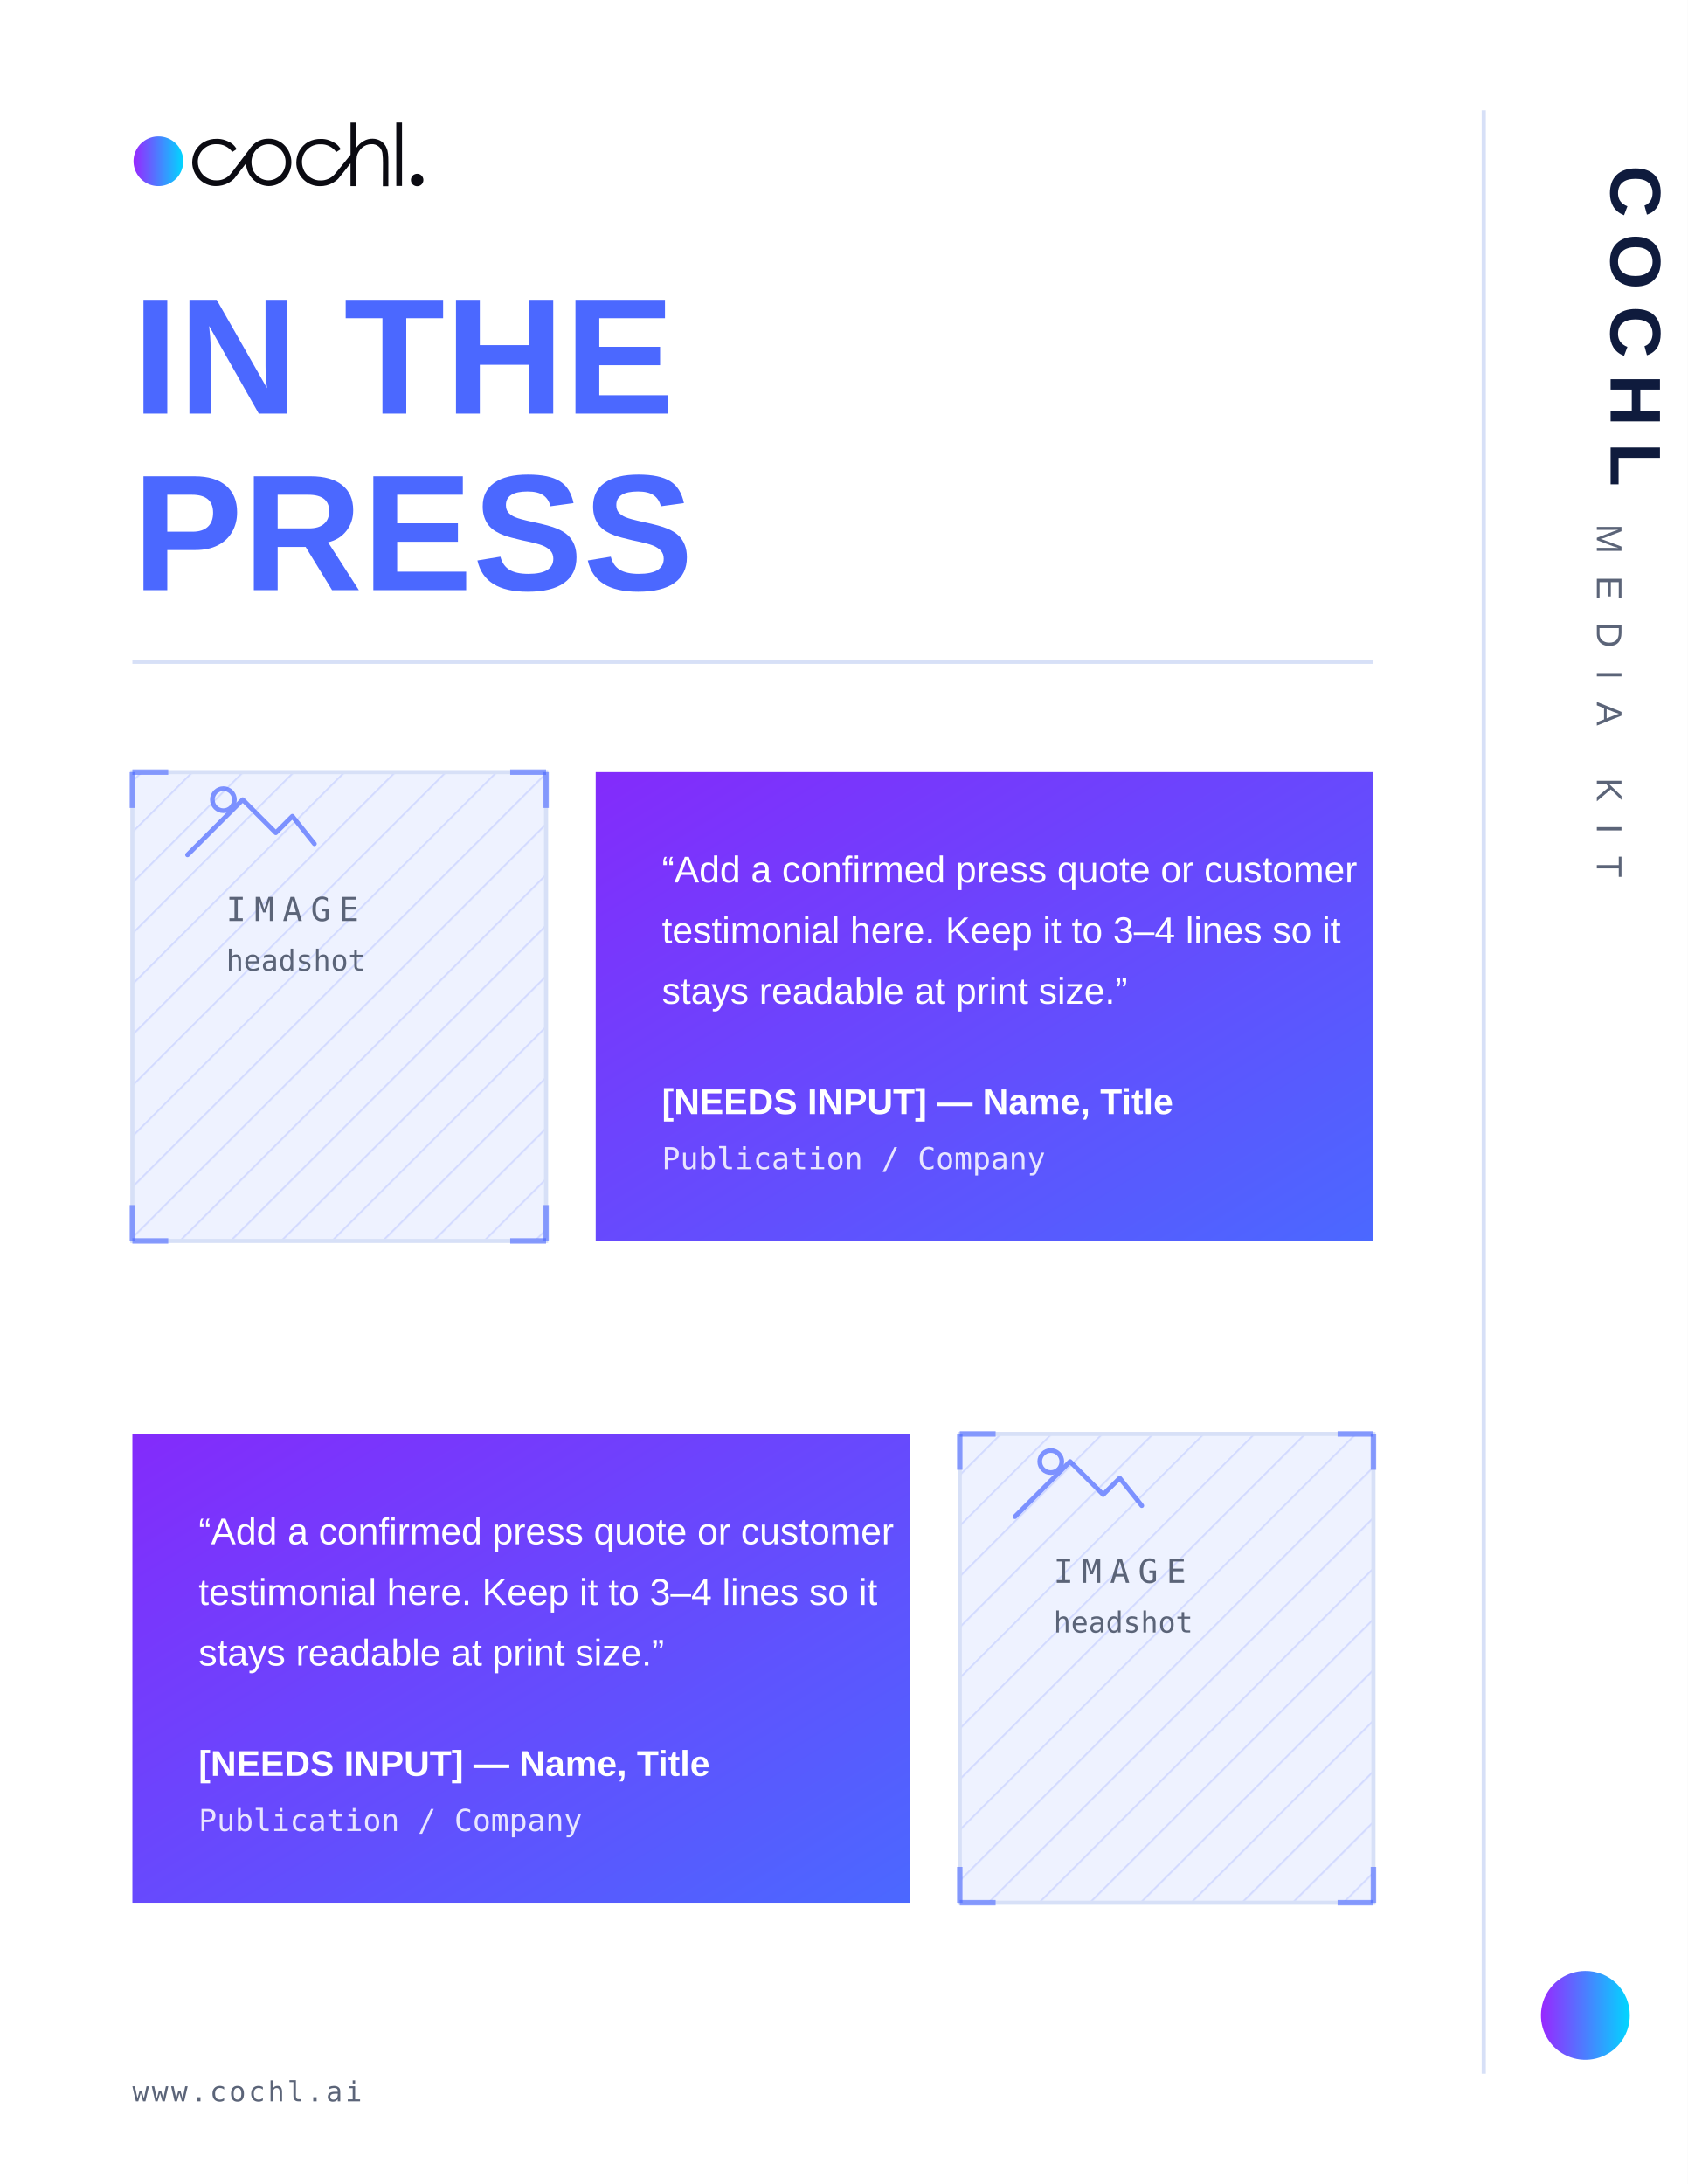
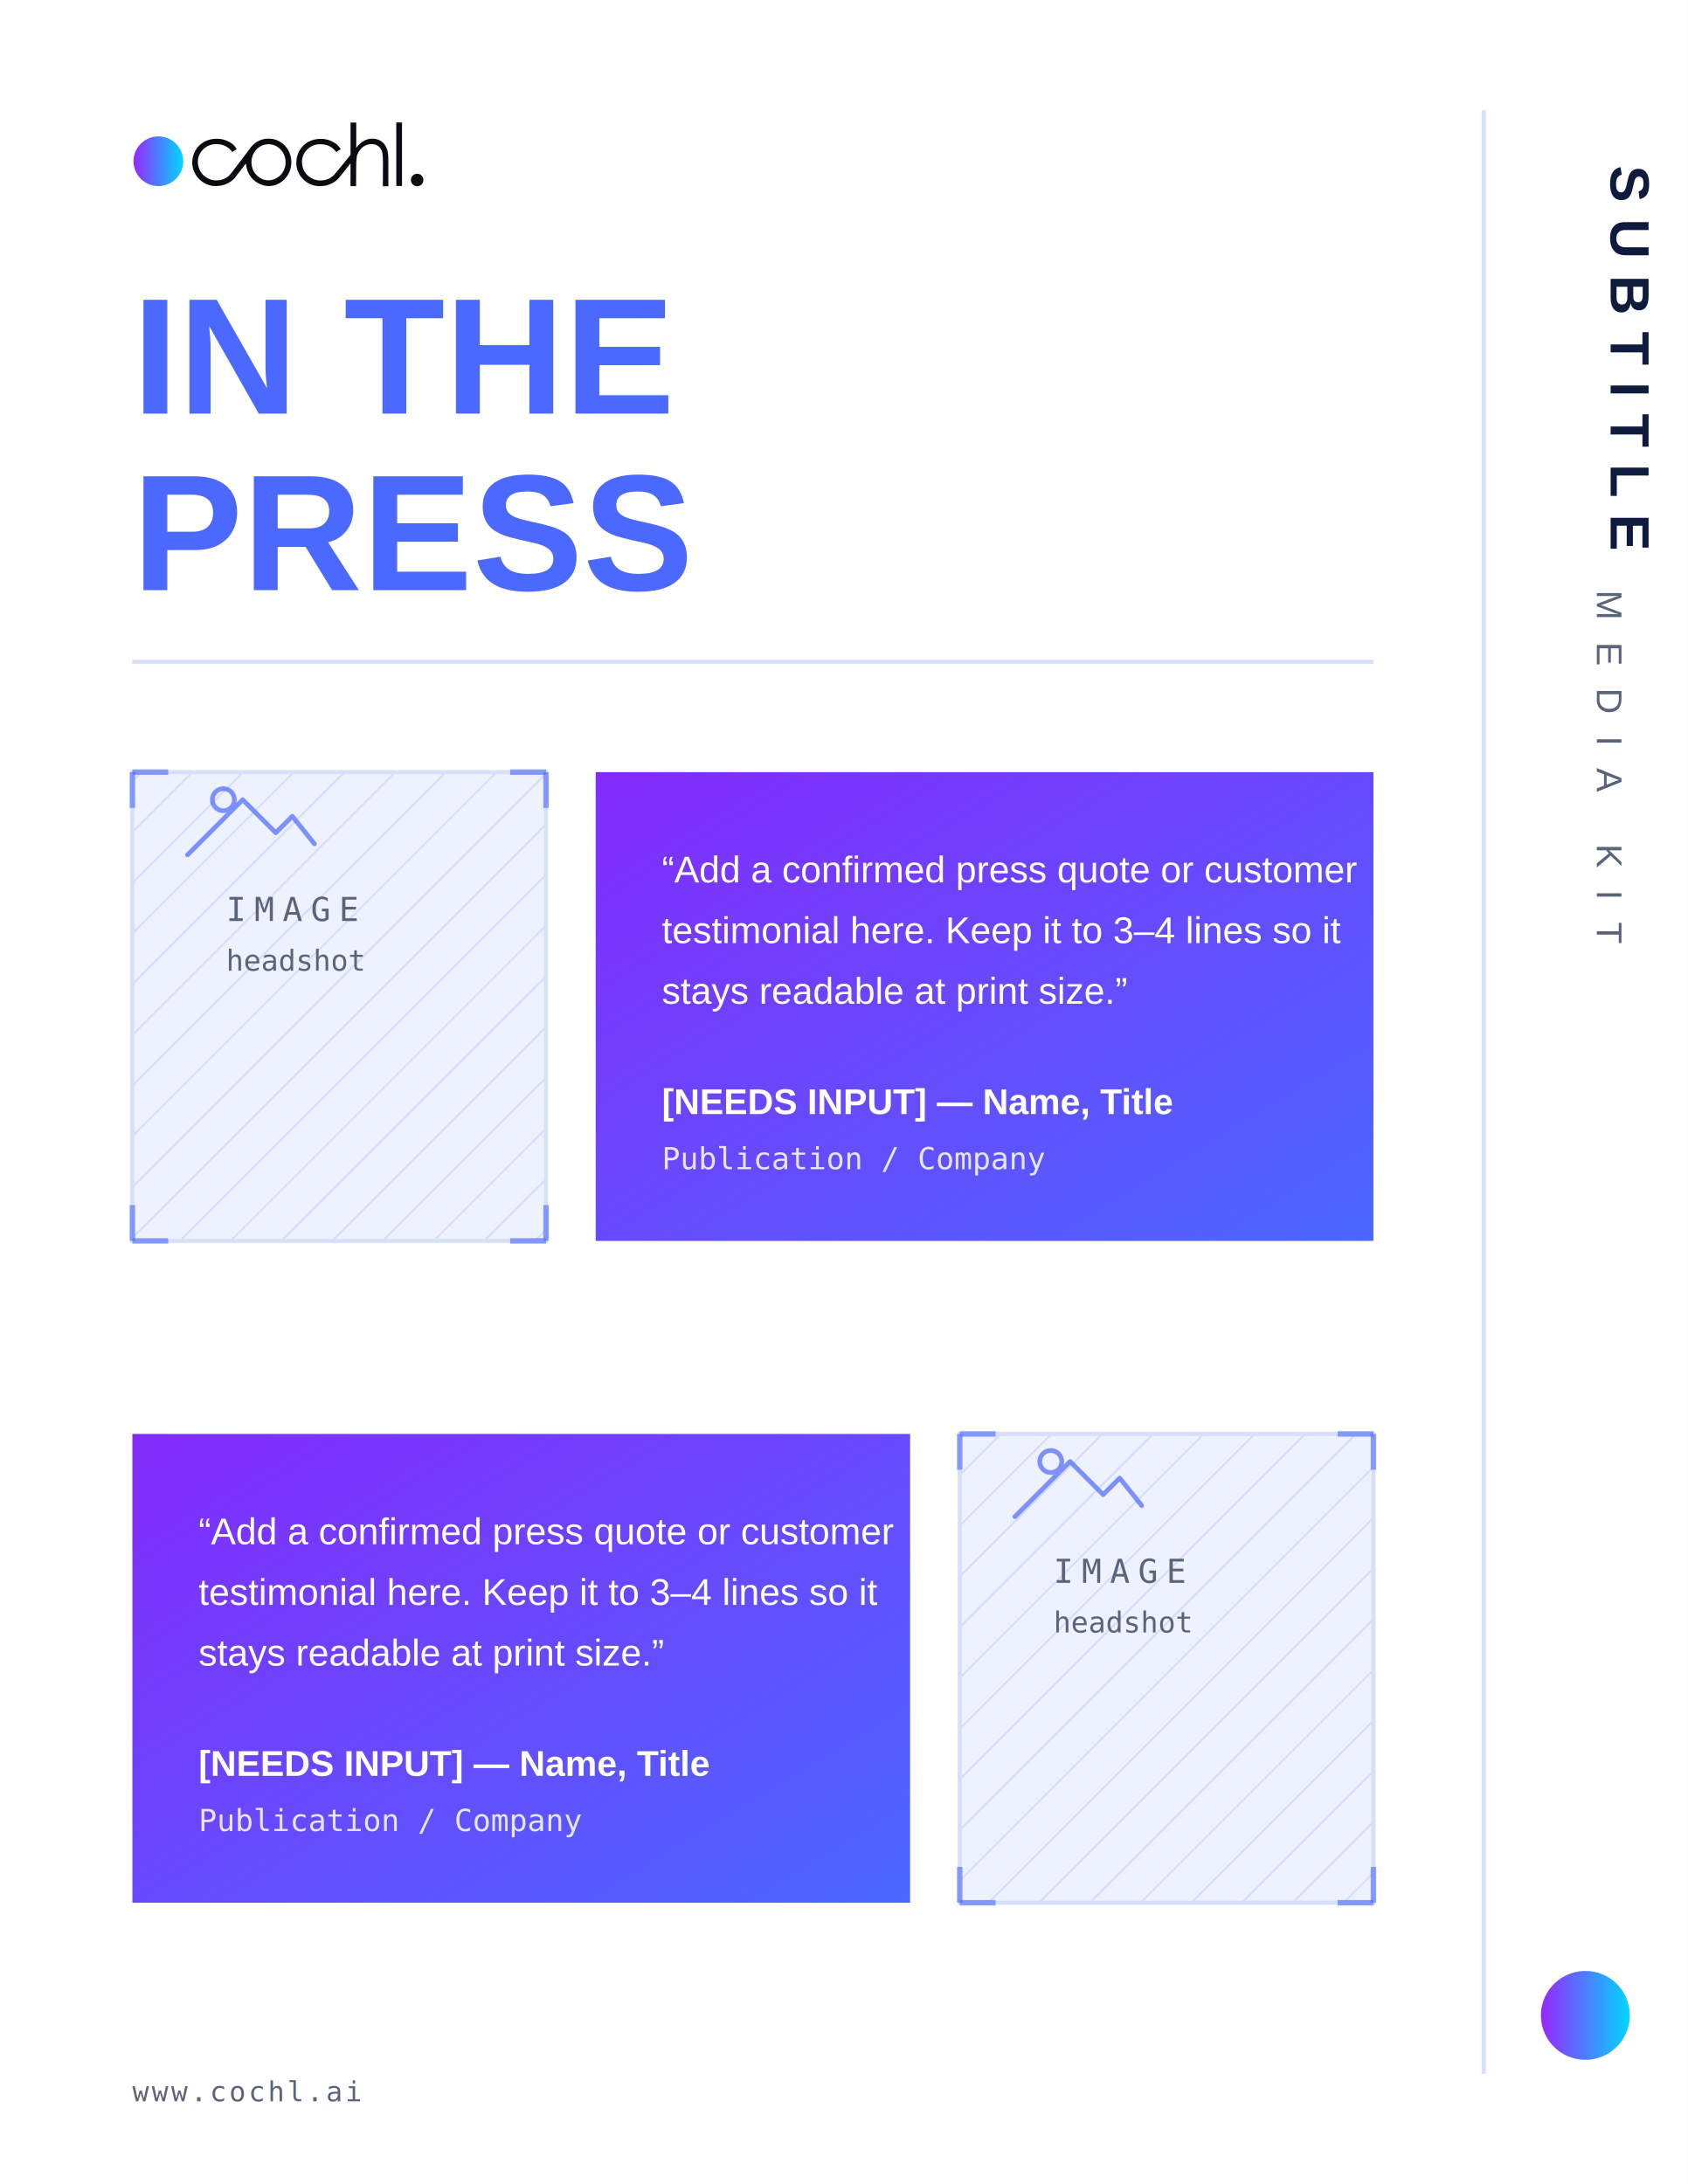
<svg xmlns="http://www.w3.org/2000/svg" width="612" height="792" viewBox="0 0 612 792">
  <defs>
    <linearGradient id="cg" x1="2" y1="69.5" x2="89.1" y2="69.5" gradientUnits="userSpaceOnUse">
      <stop stop-color="#9827FF" />
      <stop offset="0.5" stop-color="#4B7EFF" />
      <stop offset="1" stop-color="#00D7FF" />
    </linearGradient>
    <linearGradient id="ig" x1="0" y1="0" x2="1" y2="1">
      <stop stop-color="#832BFB" />
      <stop offset="1" stop-color="#4B68FF" />
    </linearGradient>
    <pattern id="hatch" width="13" height="13" patternUnits="userSpaceOnUse" patternTransform="rotate(45)">
      <line x1="0" y1="0" x2="0" y2="13" stroke="#4B68FF" stroke-opacity="0.16" stroke-width="1.4" />
    </pattern>
    <linearGradient id="scrim" x1="0" y1="0" x2="0" y2="1">
      <stop stop-color="#0F1B3D" stop-opacity="0.5" />
      <stop offset="1" stop-color="#0F1B3D" stop-opacity="0" />
    </linearGradient>
  </defs>
  <rect width="612" height="792" fill="#ffffff" />
  <g id="logo" transform="translate(48,44) scale(0.2068966)">
    <path d="M89.175 69.924C89.181 78.536 86.636 86.956 81.861 94.123C77.085 101.289 70.294 106.881 62.344 110.191C54.394 113.502 45.641 114.383 37.191 112.724C28.74 111.065 20.971 106.94 14.862 100.87C8.754 94.799 4.581 87.055 2.869 78.615C1.158 70.175 1.985 61.417 5.246 53.447C8.508 45.477 14.057 38.651 21.194 33.832C28.331 29.012 36.736 26.415 45.347 26.367C51.098 26.303 56.804 27.384 62.132 29.547C67.461 31.71 72.306 34.912 76.385 38.966C80.464 43.02 83.696 47.845 85.891 53.16C88.087 58.475 89.204 64.174 89.175 69.924Z" fill="url(#cg)" />
    <path d="M436.064 34.816C431.563 31.893 426.339 30.356 421.012 30.388C415.608 30.255 410.269 31.606 405.545 34.301C400.336 37.318 395.826 41.457 392.327 46.433V2.152H382.331V58.716C371.271 72.425 354.799 92.776 353.764 93.565C350.651 96.817 346.923 99.385 342.81 101.111C338.697 102.837 334.284 103.685 329.84 103.604C324.049 103.813 318.325 102.284 313.368 99.206C308.422 96.632 304.312 92.638 301.539 87.711C298.821 82.859 297.336 77.383 297.221 71.788C297.104 67.569 297.873 63.373 299.475 59.485C301.077 55.597 303.475 52.108 306.507 49.253C309.563 46.178 313.204 43.783 317.204 42.217C321.203 40.651 325.475 39.949 329.751 40.154C335.075 39.946 340.367 41.081 345.162 43.461C349.957 45.841 354.11 49.392 357.254 53.803L365.179 48.829C362.977 45.079 360.108 41.787 356.721 39.123C353.01 36.564 348.982 34.524 344.744 33.057C340.086 31.411 335.179 30.63 330.254 30.752C322.627 30.584 315.078 32.355 308.282 35.908C301.88 39.524 296.532 44.82 292.786 51.255C289.253 57.673 287.361 64.904 287.285 72.273C287.248 77.723 288.293 83.123 290.357 88.144C292.421 93.166 295.461 97.704 299.292 101.481C303.226 105.466 307.905 108.595 313.048 110.68C318.19 112.765 323.691 113.762 329.219 113.612C336.538 113.664 343.758 111.872 350.245 108.396C354.069 106.343 357.593 103.75 360.714 100.692C361.66 99.843 373.164 85.254 382.272 73.638V113.612H392.031L392.208 82.282C392.078 75.124 392.473 67.966 393.391 60.87C395.025 55.094 398.261 49.93 402.706 46.008C407.18 42.144 412.827 39.999 418.676 39.942C423.206 39.567 427.71 40.933 431.312 43.775C434.914 46.617 437.356 50.732 438.164 55.319C438.933 61.352 439.269 67.434 439.169 73.517L438.962 113.764H448.603V71.03C448.603 59.869 448.041 52.226 445.646 47.312C443.801 42.224 440.451 37.855 436.064 34.816ZM238.609 30.388C233.091 30.28 227.614 31.391 222.552 33.647C217.49 35.903 212.961 39.249 209.273 43.46C207.64 45.272 206.156 47.22 204.837 49.284C195.965 61.233 172.307 92.412 171.065 93.413C168.032 96.698 164.357 99.29 160.28 101.02C156.204 102.75 151.817 103.579 147.407 103.452C141.579 103.66 135.817 102.133 130.817 99.054C125.979 96.403 121.955 92.423 119.195 87.559C116.415 82.724 114.868 77.248 114.7 71.636C114.634 67.405 115.446 63.207 117.083 59.322C118.72 55.437 121.143 51.953 124.193 49.102C127.244 46.029 130.88 43.635 134.875 42.069C138.869 40.503 143.136 39.8 147.407 40.003C152.754 39.809 158.066 40.95 162.888 43.327C167.71 45.704 171.896 49.247 175.087 53.651L182.776 48.677C180.663 44.926 177.861 41.63 174.525 38.972C170.755 36.384 166.655 34.343 162.341 32.906C157.686 31.29 152.794 30.51 147.881 30.601C140.254 30.44 132.707 32.211 125.908 35.757C119.524 39.385 114.188 44.679 110.442 51.103C106.874 57.513 104.942 64.742 104.823 72.122C105.033 83.213 109.497 93.772 117.247 101.511C124.997 109.249 135.408 113.543 146.224 113.461C153.779 113.503 161.236 111.716 167.99 108.244C171.782 106.183 175.275 103.59 178.37 100.54C179.109 99.752 189.666 86.013 199.07 73.79C199.595 84.299 203.962 94.218 211.301 101.571C218.64 108.924 228.412 113.169 238.668 113.461C244.12 113.473 249.515 112.317 254.505 110.066C259.496 107.815 263.973 104.518 267.649 100.389C274.634 92.694 278.559 82.598 278.652 72.085C278.745 61.573 274.999 51.405 268.152 43.582C264.451 39.321 259.894 35.935 254.793 33.657C249.693 31.38 244.171 30.264 238.609 30.388ZM264.426 87.65C261.905 92.425 258.096 96.353 253.454 98.963C248.974 101.876 243.78 103.422 238.476 103.422C233.172 103.422 227.977 101.876 223.497 98.963C218.971 96.198 215.198 92.307 212.526 87.65C210.084 82.734 208.779 77.306 208.711 71.788C208.64 67.609 209.388 63.458 210.912 59.581C212.436 55.705 214.705 52.182 217.583 49.223C220.333 46.364 223.606 44.089 227.213 42.528C230.821 40.967 234.693 40.15 238.609 40.124C242.525 40.115 246.403 40.916 250.011 42.48C253.619 44.043 256.882 46.337 259.605 49.223C262.503 52.168 264.784 55.688 266.309 59.568C267.835 63.447 268.572 67.606 268.477 71.788C268.589 77.359 267.186 82.852 264.426 87.65ZM462.561 113.249H472.527V2H462.472L462.561 113.249Z" fill="#0b0b12" />
    <circle cx="499.067" cy="102.831" r="10.933" fill="#0b0b12" />
  </g>
  <text x="48" y="150" font-family="'IBM Plex Sans','Helvetica Neue',Arial,sans-serif" font-size="60" font-weight="800" fill="#4B68FF">IN THE</text>
  <text x="48" y="214" font-family="'IBM Plex Sans','Helvetica Neue',Arial,sans-serif" font-size="60" font-weight="800" fill="#4B68FF">PRESS</text>
  <line x1="48" y1="240" x2="498" y2="240" stroke="#D7E0F7" stroke-width="1.5" />
  <g id="image-quote-280">
    <rect x="48" y="280" width="150" height="170" fill="#EEF2FF" />
    <rect x="48" y="280" width="150" height="170" fill="url(#hatch)" />
    <rect x="48" y="280" width="150" height="170" fill="none" stroke="#D7E0F7" stroke-width="1.5" />
    <line x1="48" y1="293" x2="48" y2="280" stroke="#4B68FF" stroke-opacity="0.6" stroke-width="2" />
    <line x1="48" y1="280" x2="61" y2="280" stroke="#4B68FF" stroke-opacity="0.6" stroke-width="2" />
    <line x1="185" y1="280" x2="198" y2="280" stroke="#4B68FF" stroke-opacity="0.6" stroke-width="2" />
    <line x1="198" y1="280" x2="198" y2="293" stroke="#4B68FF" stroke-opacity="0.6" stroke-width="2" />
    <line x1="48" y1="437" x2="48" y2="450" stroke="#4B68FF" stroke-opacity="0.6" stroke-width="2" />
    <line x1="48" y1="450" x2="61" y2="450" stroke="#4B68FF" stroke-opacity="0.6" stroke-width="2" />
    <line x1="185" y1="450" x2="198" y2="450" stroke="#4B68FF" stroke-opacity="0.6" stroke-width="2" />
    <line x1="198" y1="450" x2="198" y2="437" stroke="#4B68FF" stroke-opacity="0.6" stroke-width="2" />
    <g transform="translate(90,296)" stroke="#4B68FF" stroke-width="1.7" fill="none" stroke-linecap="round" stroke-linejoin="round" opacity="0.7">
      <circle cx="-9" cy="-6" r="4" />
      <polyline points="-22,14 -2,-6 10,6 16,0 24,10" />
    </g>
    <text x="82" y="334" font-family="'IBM Plex Mono','SF Mono',monospace" font-size="12" font-weight="500" fill="#5B6478" text-anchor="start" letter-spacing="3">IMAGE</text>
    <text x="82" y="352" font-family="'IBM Plex Mono','SF Mono',monospace" font-size="10.5" font-weight="400" fill="#5B6478" text-anchor="start">headshot</text>
  </g>
  <rect x="216" y="280" width="282" height="170" fill="url(#ig)" />
  <text x="240" y="320" font-family="'IBM Plex Sans','Helvetica Neue',Arial,sans-serif" font-size="13.5" font-weight="400" fill="#fff">“Add a confirmed press quote or customer</text>
  <text x="240" y="342" font-family="'IBM Plex Sans','Helvetica Neue',Arial,sans-serif" font-size="13.5" font-weight="400" fill="#fff">testimonial here. Keep it to 3–4 lines so it</text>
  <text x="240" y="364" font-family="'IBM Plex Sans','Helvetica Neue',Arial,sans-serif" font-size="13.5" font-weight="400" fill="#fff">stays readable at print size.”</text>
  <text x="240" y="404" font-family="'IBM Plex Sans','Helvetica Neue',Arial,sans-serif" font-size="13" font-weight="700" fill="#fff">[NEEDS INPUT] — Name, Title</text>
  <text x="240" y="424" font-family="'IBM Plex Mono','SF Mono',monospace" font-size="11" font-weight="400" fill="rgba(255,255,255,0.85)">Publication / Company</text>
  <g id="image-quote-520">
    <rect x="348" y="520" width="150" height="170" fill="#EEF2FF" />
    <rect x="348" y="520" width="150" height="170" fill="url(#hatch)" />
    <rect x="348" y="520" width="150" height="170" fill="none" stroke="#D7E0F7" stroke-width="1.5" />
    <line x1="348" y1="533" x2="348" y2="520" stroke="#4B68FF" stroke-opacity="0.6" stroke-width="2" />
    <line x1="348" y1="520" x2="361" y2="520" stroke="#4B68FF" stroke-opacity="0.6" stroke-width="2" />
    <line x1="485" y1="520" x2="498" y2="520" stroke="#4B68FF" stroke-opacity="0.6" stroke-width="2" />
    <line x1="498" y1="520" x2="498" y2="533" stroke="#4B68FF" stroke-opacity="0.6" stroke-width="2" />
    <line x1="348" y1="677" x2="348" y2="690" stroke="#4B68FF" stroke-opacity="0.6" stroke-width="2" />
    <line x1="348" y1="690" x2="361" y2="690" stroke="#4B68FF" stroke-opacity="0.6" stroke-width="2" />
    <line x1="485" y1="690" x2="498" y2="690" stroke="#4B68FF" stroke-opacity="0.6" stroke-width="2" />
    <line x1="498" y1="690" x2="498" y2="677" stroke="#4B68FF" stroke-opacity="0.6" stroke-width="2" />
    <g transform="translate(390,536)" stroke="#4B68FF" stroke-width="1.7" fill="none" stroke-linecap="round" stroke-linejoin="round" opacity="0.7">
      <circle cx="-9" cy="-6" r="4" />
      <polyline points="-22,14 -2,-6 10,6 16,0 24,10" />
    </g>
    <text x="382" y="574" font-family="'IBM Plex Mono','SF Mono',monospace" font-size="12" font-weight="500" fill="#5B6478" text-anchor="start" letter-spacing="3">IMAGE</text>
    <text x="382" y="592" font-family="'IBM Plex Mono','SF Mono',monospace" font-size="10.5" font-weight="400" fill="#5B6478" text-anchor="start">headshot</text>
  </g>
  <rect x="48" y="520" width="282" height="170" fill="url(#ig)" />
  <text x="72" y="560" font-family="'IBM Plex Sans','Helvetica Neue',Arial,sans-serif" font-size="13.5" font-weight="400" fill="#fff">“Add a confirmed press quote or customer</text>
  <text x="72" y="582" font-family="'IBM Plex Sans','Helvetica Neue',Arial,sans-serif" font-size="13.5" font-weight="400" fill="#fff">testimonial here. Keep it to 3–4 lines so it</text>
  <text x="72" y="604" font-family="'IBM Plex Sans','Helvetica Neue',Arial,sans-serif" font-size="13.5" font-weight="400" fill="#fff">stays readable at print size.”</text>
  <text x="72" y="644" font-family="'IBM Plex Sans','Helvetica Neue',Arial,sans-serif" font-size="13" font-weight="700" fill="#fff">[NEEDS INPUT] — Name, Title</text>
  <text x="72" y="664" font-family="'IBM Plex Mono','SF Mono',monospace" font-size="11" font-weight="400" fill="rgba(255,255,255,0.85)">Publication / Company</text>
  <line x1="538" y1="40" x2="538" y2="752" stroke="#D7E0F7" stroke-width="1.5" />
-   <text transform="translate(584,60) rotate(90)" font-family="'IBM Plex Sans','Helvetica Neue',Arial,sans-serif" font-weight="800" font-size="26" letter-spacing="6" fill="#0F1B3D">COCHL</text>
-   <text transform="translate(579,190) rotate(90)" font-family="'IBM Plex Sans','Helvetica Neue',Arial,sans-serif" font-weight="400" font-size="13" letter-spacing="8" fill="#5B6478">MEDIA KIT</text>
+   <text transform="translate(584,60) rotate(90)" font-family="'IBM Plex Sans','Helvetica Neue',Arial,sans-serif" font-weight="800" font-size="20" letter-spacing="6" fill="#0F1B3D">SUBTITLE</text>
+   <text transform="translate(579,214) rotate(90)" font-family="'IBM Plex Sans','Helvetica Neue',Arial,sans-serif" font-weight="400" font-size="13" letter-spacing="8" fill="#5B6478">MEDIA KIT</text>
  <g transform="translate(558,705) scale(0.3695652)">
    <path d="M89.175 69.924C89.181 78.536 86.636 86.956 81.861 94.123C77.085 101.289 70.294 106.881 62.344 110.191C54.394 113.502 45.641 114.383 37.191 112.724C28.74 111.065 20.971 106.94 14.862 100.87C8.754 94.799 4.581 87.055 2.869 78.615C1.158 70.175 1.985 61.417 5.246 53.447C8.508 45.477 14.057 38.651 21.194 33.832C28.331 29.012 36.736 26.415 45.347 26.367C51.098 26.303 56.804 27.384 62.132 29.547C67.461 31.71 72.306 34.912 76.385 38.966C80.464 43.02 83.696 47.845 85.891 53.16C88.087 58.475 89.204 64.174 89.175 69.924Z" fill="url(#cg)" />
  </g>
  <text x="48" y="762" font-family="'IBM Plex Mono','SF Mono',monospace" font-size="10" font-weight="400" fill="#5B6478" letter-spacing="1">www.cochl.ai</text>
</svg>
